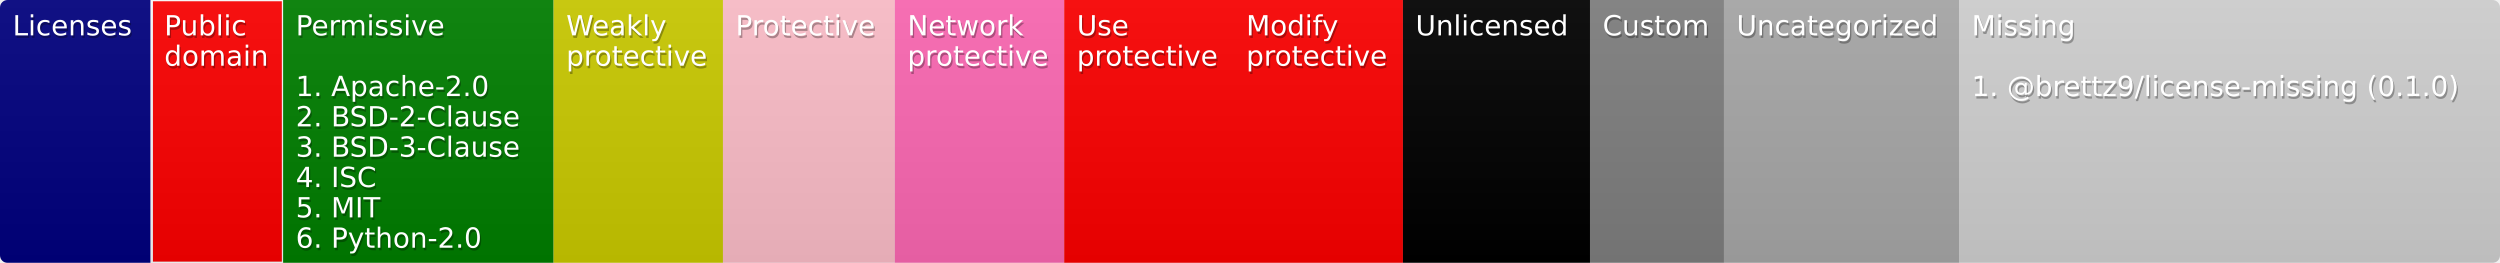
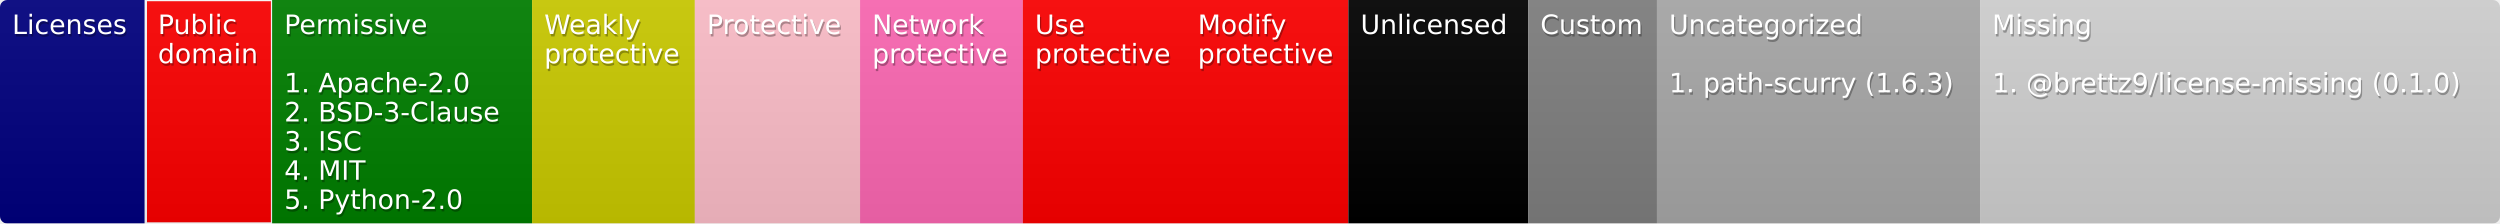
- <svg xmlns="http://www.w3.org/2000/svg" width="989" height="104">
+ <svg xmlns="http://www.w3.org/2000/svg" width="1029" height="92">
  <defs>
    <style>text{font-size:11px;font-family:Verdana,DejaVu Sans,Geneva,sans-serif}text.shadow{fill:#010101;fill-opacity:.3}text.high{fill:#fff}</style>
    <linearGradient id="smooth" x2="0" y2="100%">
      <stop offset="0" stop-color="#aaa" stop-opacity=".1" />
      <stop offset="1" stop-opacity=".1" />
    </linearGradient>
    <mask id="round">
      <rect width="100%" height="100%" rx="3" fill="#fff" />
    </mask>
  </defs>
  <g id="bg" mask="url(#round)">
-     <path fill="navy" d="M0 0h60v104H0z" />
-     <path fill="red" stroke="#fff" d="M60 0h52v104H60z" />
-     <path fill="green" d="M112 0h107v104H112z" />
-     <path fill="#cc0" d="M219 0h67v104h-67z" />
-     <path fill="pink" d="M286 0h68v104h-68z" />
-     <path fill="#ff69b4" d="M354 0h67v104h-67z" />
-     <path fill="red" d="M421 0h67v104h-67zM488 0h67v104h-67z" />
-     <path d="M555 0h74v104h-74z" />
-     <path fill="gray" d="M629 0h53v104h-53z" />
-     <path fill="#a9a9a9" d="M682 0h93v104h-93z" />
-     <path fill="#d3d3d3" d="M775 0h214v104H775z" />
-     <path fill="url(#smooth)" d="M0 0h989v104H0z" />
+     <path fill="navy" d="M0 0h60v92H0z" />
+     <path fill="red" stroke="#fff" d="M60 0h52v92H60z" />
+     <path fill="green" d="M112 0h107v92H112z" />
+     <path fill="#cc0" d="M219 0h67v92h-67z" />
+     <path fill="pink" d="M286 0h68v92h-68z" />
+     <path fill="#ff69b4" d="M354 0h67v92h-67z" />
+     <path fill="red" d="M421 0h67v92h-67zM488 0h67v92h-67z" />
+     <path d="M555 0h74v92h-74z" />
+     <path fill="gray" d="M629 0h53v92h-53z" />
+     <path fill="#a9a9a9" d="M682 0h133v92H682z" />
+     <path fill="#d3d3d3" d="M815 0h214v92H815z" />
+     <path fill="url(#smooth)" d="M0 0h1029v92H0z" />
  </g>
  <g id="fg">
    <text class="shadow" x="5.5" y="15">Licenses</text>
    <text class="high" x="5" y="14">Licenses</text>
    <text class="shadow" x="65.5" y="15">Public</text>
    <text class="high" x="65" y="14">Public</text>
    <text class="shadow" x="65.5" y="27">domain</text>
    <text class="high" x="65" y="26">domain</text>
    <text class="shadow" x="117.5" y="15">Permissive</text>
    <text class="high" x="117" y="14">Permissive</text>
    <text class="shadow" x="117.5" y="39">1. Apache-2.0</text>
    <text class="high" x="117" y="38">1. Apache-2.0</text>
-     <text class="shadow" x="117.5" y="51">2. BSD-2-Clause</text>
-     <text class="high" x="117" y="50">2. BSD-2-Clause</text>
-     <text class="shadow" x="117.5" y="63">3. BSD-3-Clause</text>
-     <text class="high" x="117" y="62">3. BSD-3-Clause</text>
-     <text class="shadow" x="117.5" y="75">4. ISC</text>
-     <text class="high" x="117" y="74">4. ISC</text>
-     <text class="shadow" x="117.5" y="87">5. MIT</text>
-     <text class="high" x="117" y="86">5. MIT</text>
-     <text class="shadow" x="117.5" y="99">6. Python-2.0</text>
-     <text class="high" x="117" y="98">6. Python-2.0</text>
+     <text class="shadow" x="117.5" y="51">2. BSD-3-Clause</text>
+     <text class="high" x="117" y="50">2. BSD-3-Clause</text>
+     <text class="shadow" x="117.5" y="63">3. ISC</text>
+     <text class="high" x="117" y="62">3. ISC</text>
+     <text class="shadow" x="117.5" y="75">4. MIT</text>
+     <text class="high" x="117" y="74">4. MIT</text>
+     <text class="shadow" x="117.5" y="87">5. Python-2.0</text>
+     <text class="high" x="117" y="86">5. Python-2.0</text>
    <text class="shadow" x="224.5" y="15">Weakly</text>
    <text class="high" x="224" y="14">Weakly</text>
    <text class="shadow" x="224.5" y="27">protective</text>
    <text class="high" x="224" y="26">protective</text>
    <text class="shadow" x="291.5" y="15">Protective</text>
    <text class="high" x="291" y="14">Protective</text>
    <text class="shadow" x="359.5" y="15">Network</text>
    <text class="high" x="359" y="14">Network</text>
    <text class="shadow" x="359.5" y="27">protective</text>
    <text class="high" x="359" y="26">protective</text>
    <text class="shadow" x="426.5" y="15">Use</text>
    <text class="high" x="426" y="14">Use</text>
    <text class="shadow" x="426.5" y="27">protective</text>
    <text class="high" x="426" y="26">protective</text>
    <text class="shadow" x="493.5" y="15">Modify</text>
    <text class="high" x="493" y="14">Modify</text>
    <text class="shadow" x="493.5" y="27">protective</text>
    <text class="high" x="493" y="26">protective</text>
    <text class="shadow" x="560.5" y="15">Unlicensed</text>
    <text class="high" x="560" y="14">Unlicensed</text>
    <text class="shadow" x="634.5" y="15">Custom</text>
    <text class="high" x="634" y="14">Custom</text>
    <text class="shadow" x="687.5" y="15">Uncategorized</text>
    <text class="high" x="687" y="14">Uncategorized</text>
-     <text class="shadow" x="780.5" y="15">Missing</text>
-     <text class="high" x="780" y="14">Missing</text>
-     <text class="shadow" x="780.5" y="39">1. @brettz9/license-missing (0.1.0)</text>
-     <text class="high" x="780" y="38">1. @brettz9/license-missing (0.1.0)</text>
+     <text class="shadow" x="687.5" y="39">1. path-scurry (1.6.3)</text>
+     <text class="high" x="687" y="38">1. path-scurry (1.6.3)</text>
+     <text class="shadow" x="820.5" y="15">Missing</text>
+     <text class="high" x="820" y="14">Missing</text>
+     <text class="shadow" x="820.5" y="39">1. @brettz9/license-missing (0.1.0)</text>
+     <text class="high" x="820" y="38">1. @brettz9/license-missing (0.1.0)</text>
  </g>
</svg>
